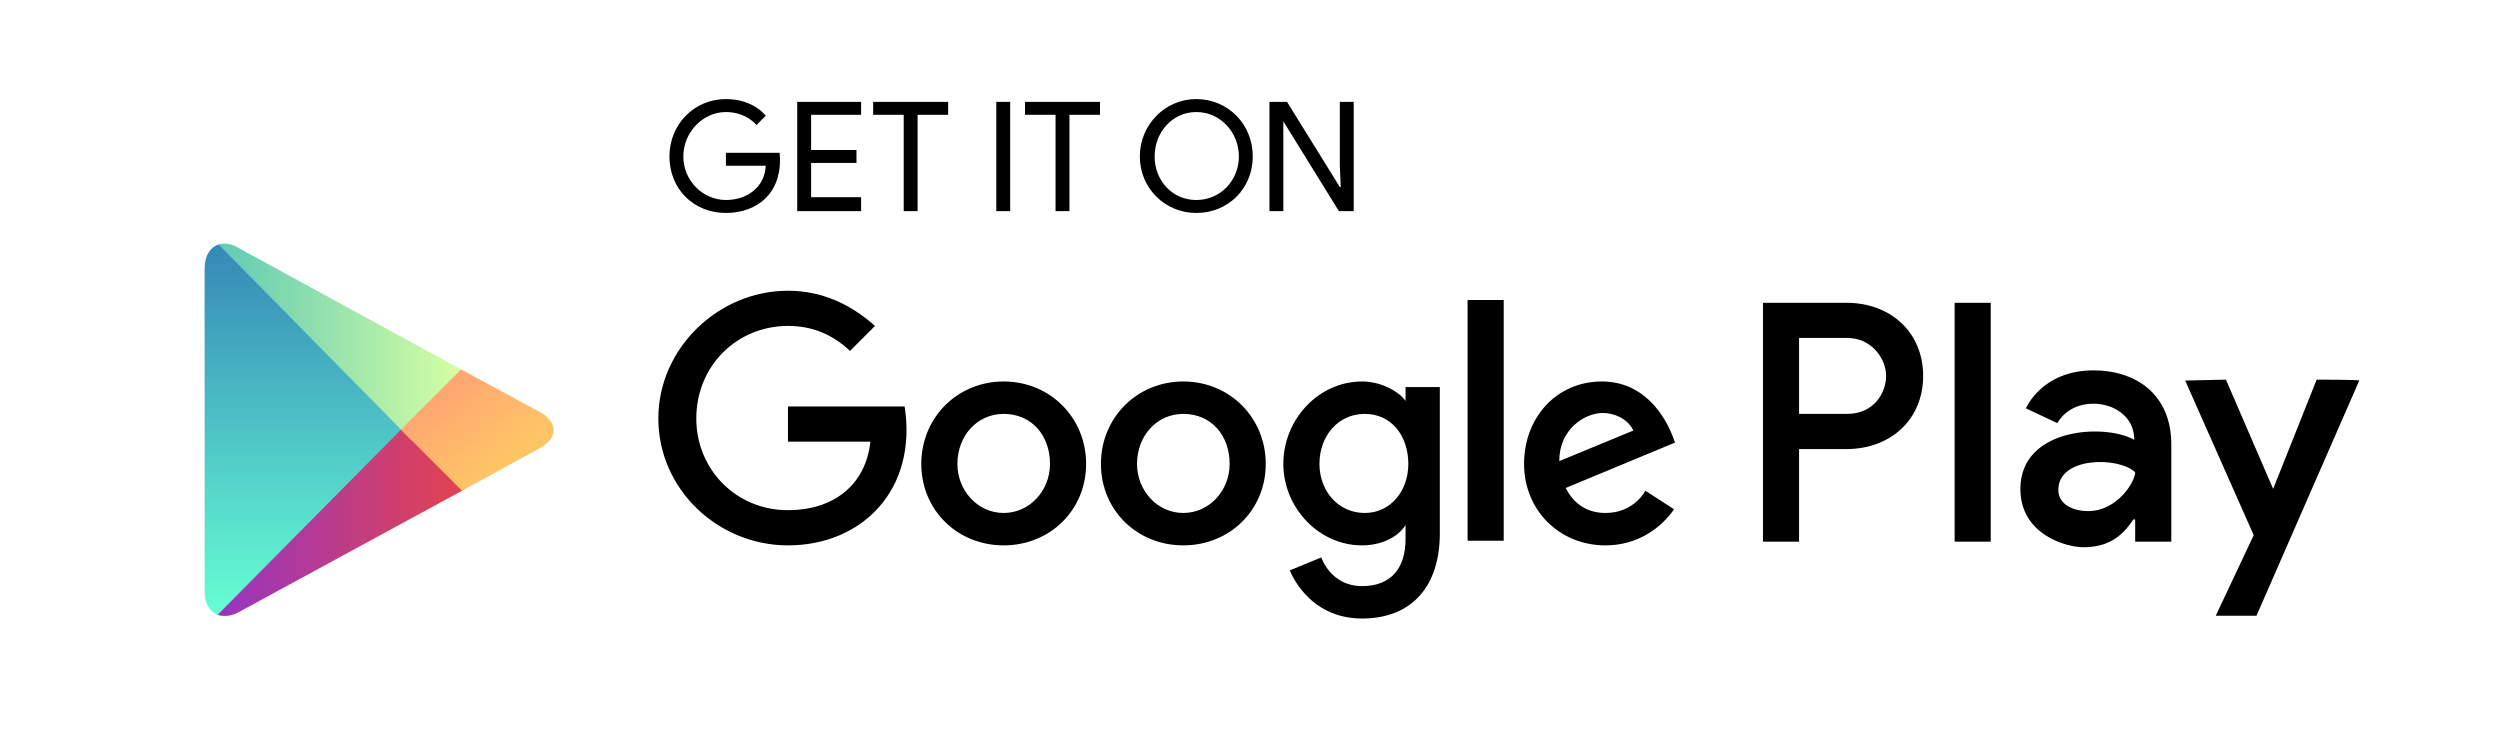
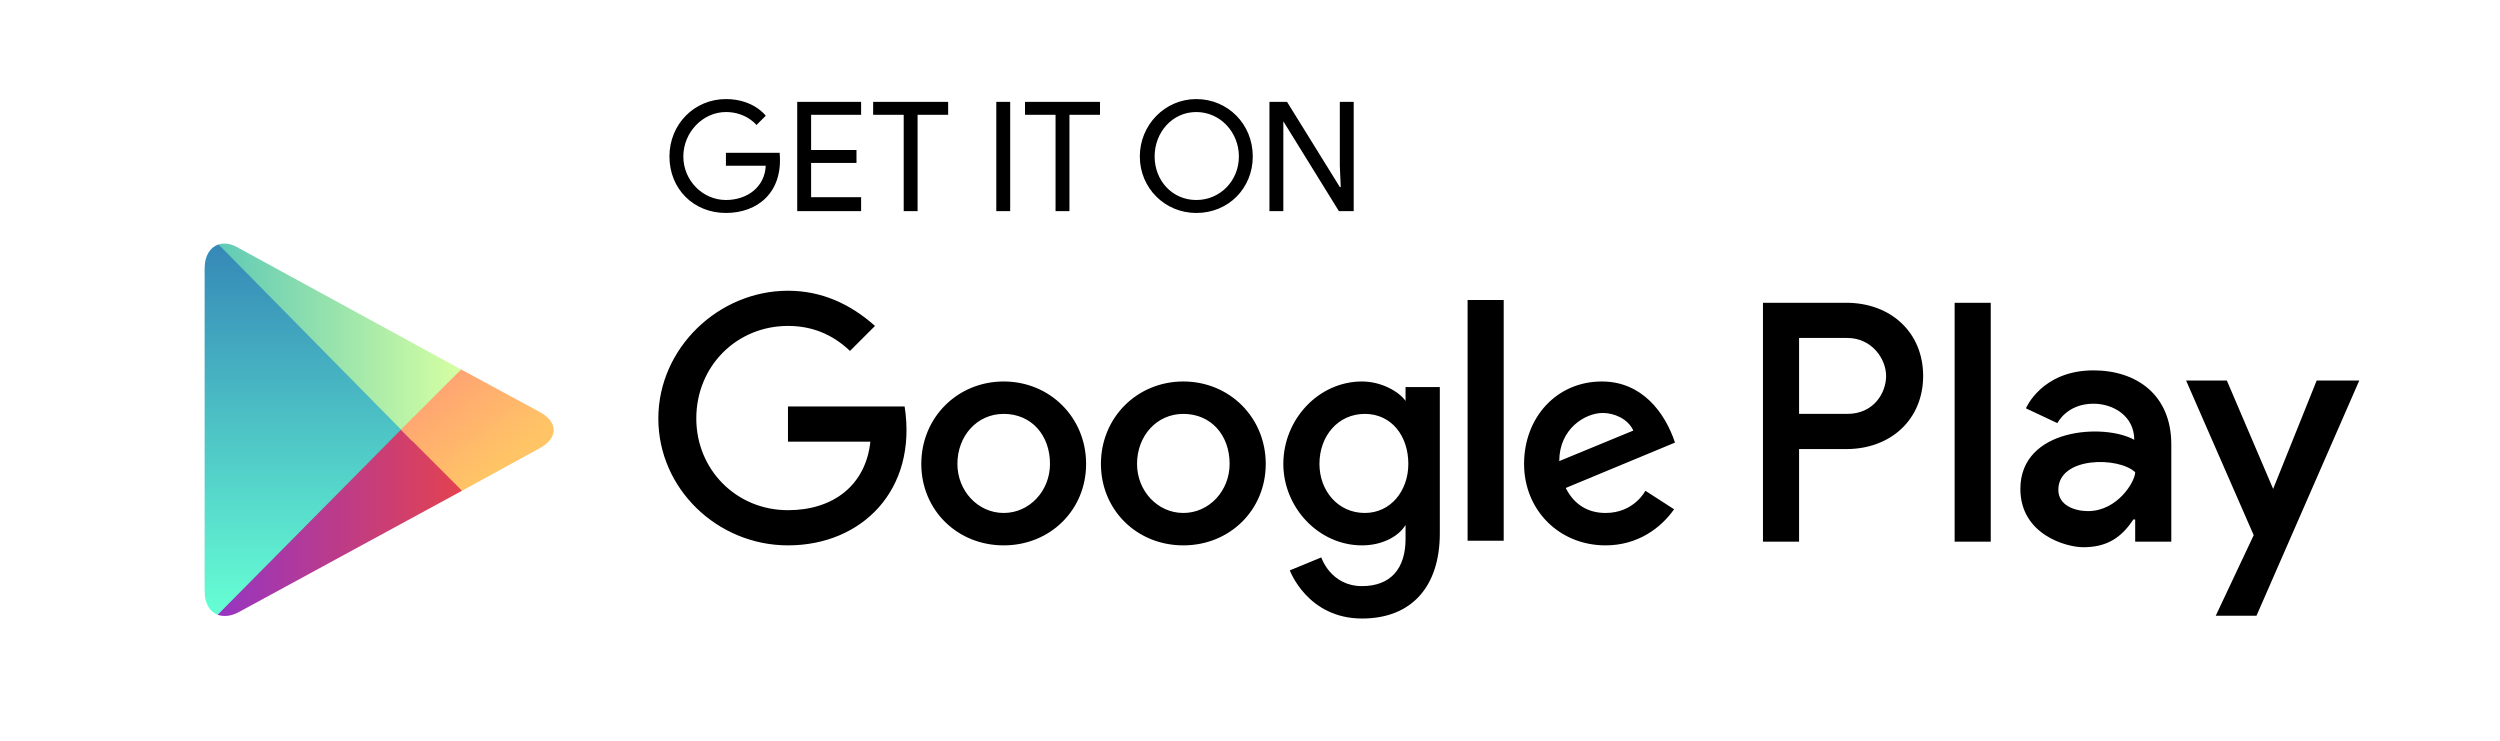
<svg xmlns="http://www.w3.org/2000/svg" role="img" viewBox="0 0 2700 800">
  <path d="M499 464L235 664c-8-3-14-12-14-25V290c0-14 6-23 15-26l263 200z" fill="url(#goo1)" />
  <path d="M499 530L258 661c-9 5-17 5-23 3l211-213 53 79z" fill="url(#goo2)" />
  <path d="M236 264c6-2 14-1 22 4l240 131-53 77-209-212z" fill="url(#goo3)" />
  <path d="M498 399l85 46c20 11 20 28 0 39l-84 46-66-66 65-65z" fill="url(#goo4)" />
-   <path d="M1292 230c35 0 61-27 61-61 0-35-27-62-61-62s-61 28-61 62 27 61 61 61zm0-14c-26 0-45-21-45-47s19-48 45-48 46 22 46 48-20 47-46 47zm-14 373c50 0 89-38 89-88s-39-89-89-89-89 39-89 89 39 88 89 88zm0-35c-28 0-50-24-50-53 0-30 21-54 50-54 30 0 50 23 50 54 0 29-22 53-50 53zm240 13v15c0 32-16 51-47 51-34 0-44-31-44-31l-34 14s19 52 78 52c54 0 84-35 84-92V418h-37v15c-7-10-26-21-47-21-47 0-85 41-85 89 0 47 38 88 85 88 21 0 39-9 47-22zm1030-156c0-1-46-1-46-1l-47 118-51-118-44 1 74 167-41 87h44l111-254zm-244 150h2v24h39V480c0-54-38-80-84-80-56 0-73 41-73 41l34 16s10-21 39-21c21 0 44 13 44 39-32-18-123-13-123 53 0 49 49 63 68 63 25 0 41-10 54-30zm-570 28c35 0 60-19 74-39l-31-20s-12 24-43 24c-19 0-34-9-43-27l118-49c-11-33-36-66-79-66-49 0-84 39-84 89s38 88 88 88zm-650 0c50 0 89-38 89-88s-39-89-89-89-89 39-89 89 39 88 89 88zm-233 0c80 0 140-60 126-150H851v38h89c-5 47-40 74-89 74-56 0-99-44-99-99 0-57 44-100 99-100 26 0 48 9 67 27l27-27c-27-24-58-38-94-38-75 0-140 62-140 138s64 137 140 137zm1299-4V327h-39v258h39zm-156-258h-90v258h39V485h51c48 0 83-32 83-79s-35-79-83-79zm-370 257V324h-39v260h39zm-150-30c-29 0-49-24-49-53 0-30 20-54 49-54s47 24 47 54c0 29-19 53-47 53zm-390 0c-28 0-50-24-50-53 0-30 21-54 50-54 30 0 50 23 50 54 0 29-22 53-50 53zm1171-2c-14 0-32-6-32-23 0-36 65-36 83-19 0 10-19 42-51 42zm-571-54c0-35 28-52 47-52 12 0 27 6 33 19l-80 33zm311-133c27 0 42 23 42 41s-13 41-42 41h-52v-82h52zM842 165h-58v14h43c-1 23-20 37-43 37-25 0-46-21-46-47s21-48 46-48c22 0 33 14 33 14l10-10s-13-18-43-18c-34 0-61 27-61 62s26 61 61 61c34 0 62-22 58-65zm544 63v-97l60 97h16V110h-15v69l1 23h-1l-57-92h-19v118h15zm-198-104v-14h-81v14h33v104h15V124h33zm-97 104V110h-15v118h15zm-67-104v-14h-81v14h33v104h15V124h33zm-94 0v-14h-69v118h69v-15h-54v-37h49v-14h-49v-38h54z" />
+   <path d="M1292 230c35 0 61-27 61-61 0-35-27-62-61-62s-61 28-61 62 27 61 61 61zm0-14c-26 0-45-21-45-47s19-48 45-48 46 22 46 48-20 47-46 47zm-14 373c50 0 89-38 89-88s-39-89-89-89-89 39-89 89 39 88 89 88zm0-35c-28 0-50-24-50-53 0-30 21-54 50-54 30 0 50 23 50 54 0 29-22 53-50 53zm240 13v15c0 32-16 51-47 51-34 0-44-31-44-31l-34 14s19 52 78 52c54 0 84-35 84-92V418h-37v15c-7-10-26-21-47-21-47 0-85 41-85 89 0 47 38 88 85 88 21 0 39-9 47-22zm1030-156h-46l-47 117-50-117h-44l73 167-41 87h44zm-287-11c-56 0-73 41-73 41l34 16s10-21 39-21c21 0 44 13 44 39-32-18-123-13-123 53 0 49 49 63 68 63 25 0 41-10 54-30h2v24h39V480c0-54-38-80-84-80zm-527 189c35 0 60-19 74-39l-31-20s-12 24-43 24c-19 0-34-9-43-27l118-49c-11-33-36-66-79-66-49 0-84 39-84 89s38 88 88 88zm-650 0c50 0 89-38 89-88s-39-89-89-89-89 39-89 89 39 88 89 88zm-233 0c80 0 140-60 126-150H851v38h89c-5 47-40 74-89 74-56 0-99-44-99-99 0-57 44-100 99-100 26 0 48 9 67 27l27-27c-27-24-58-38-94-38-75 0-140 62-140 138s64 137 140 137zm1260-262v258h39V327h-39zm-117 0h-90v258h39V485h51c48 0 83-32 83-79s-35-79-83-79zm-370 257V324h-39v260h39zm-150-30c-29 0-49-24-49-53 0-30 20-54 49-54s47 24 47 54c0 29-19 53-47 53zm-390 0c-28 0-50-24-50-53 0-30 21-54 50-54 30 0 50 23 50 54 0 29-22 53-50 53zm1171-2c-14 0-32-6-32-23 0-36 65-36 83-19 0 10-19 42-51 42zm-571-54c0-35 28-52 47-52 12 0 27 6 33 19zm311-133c27 0 42 23 42 41s-13 41-42 41h-52v-82h52zM842 165h-58v14h43c-1 23-20 37-43 37-25 0-46-21-46-47s21-48 46-48c22 0 33 14 33 14l10-10s-13-18-43-18c-34 0-61 27-61 62s26 61 61 61c34 0 62-22 58-65zm544 63v-97l60 97h16V110h-15v69l1 23h-1l-57-92h-19v118h15zm-198-104v-14h-81v14h33v104h15V124h33zm-97 104V110h-15v118h15zm-67-104v-14h-81v14h33v104h15V124h33zm-94 0v-14h-69v118h69v-15h-54v-37h49v-14h-49v-38h54z" />
  <defs>
    <linearGradient id="goo1" gradientTransform="rotate(90)">
      <stop offset="0%" stop-color="#3588b7" />
      <stop offset="100%" stop-color="#66ffd4" />
    </linearGradient>
    <linearGradient id="goo2">
      <stop offset="0%" stop-color="#9635c2" />
      <stop offset="100%" stop-color="#e3424f" />
    </linearGradient>
    <linearGradient id="goo3">
      <stop offset="0%" stop-color="#60cab6" />
      <stop offset="100%" stop-color="#d6ffa2" />
    </linearGradient>
    <linearGradient id="goo4" gradientTransform="rotate(45)">
      <stop offset="0%" stop-color="#ff9877" />
      <stop offset="100%" stop-color="#ffc466" />
    </linearGradient>
  </defs>
</svg>
